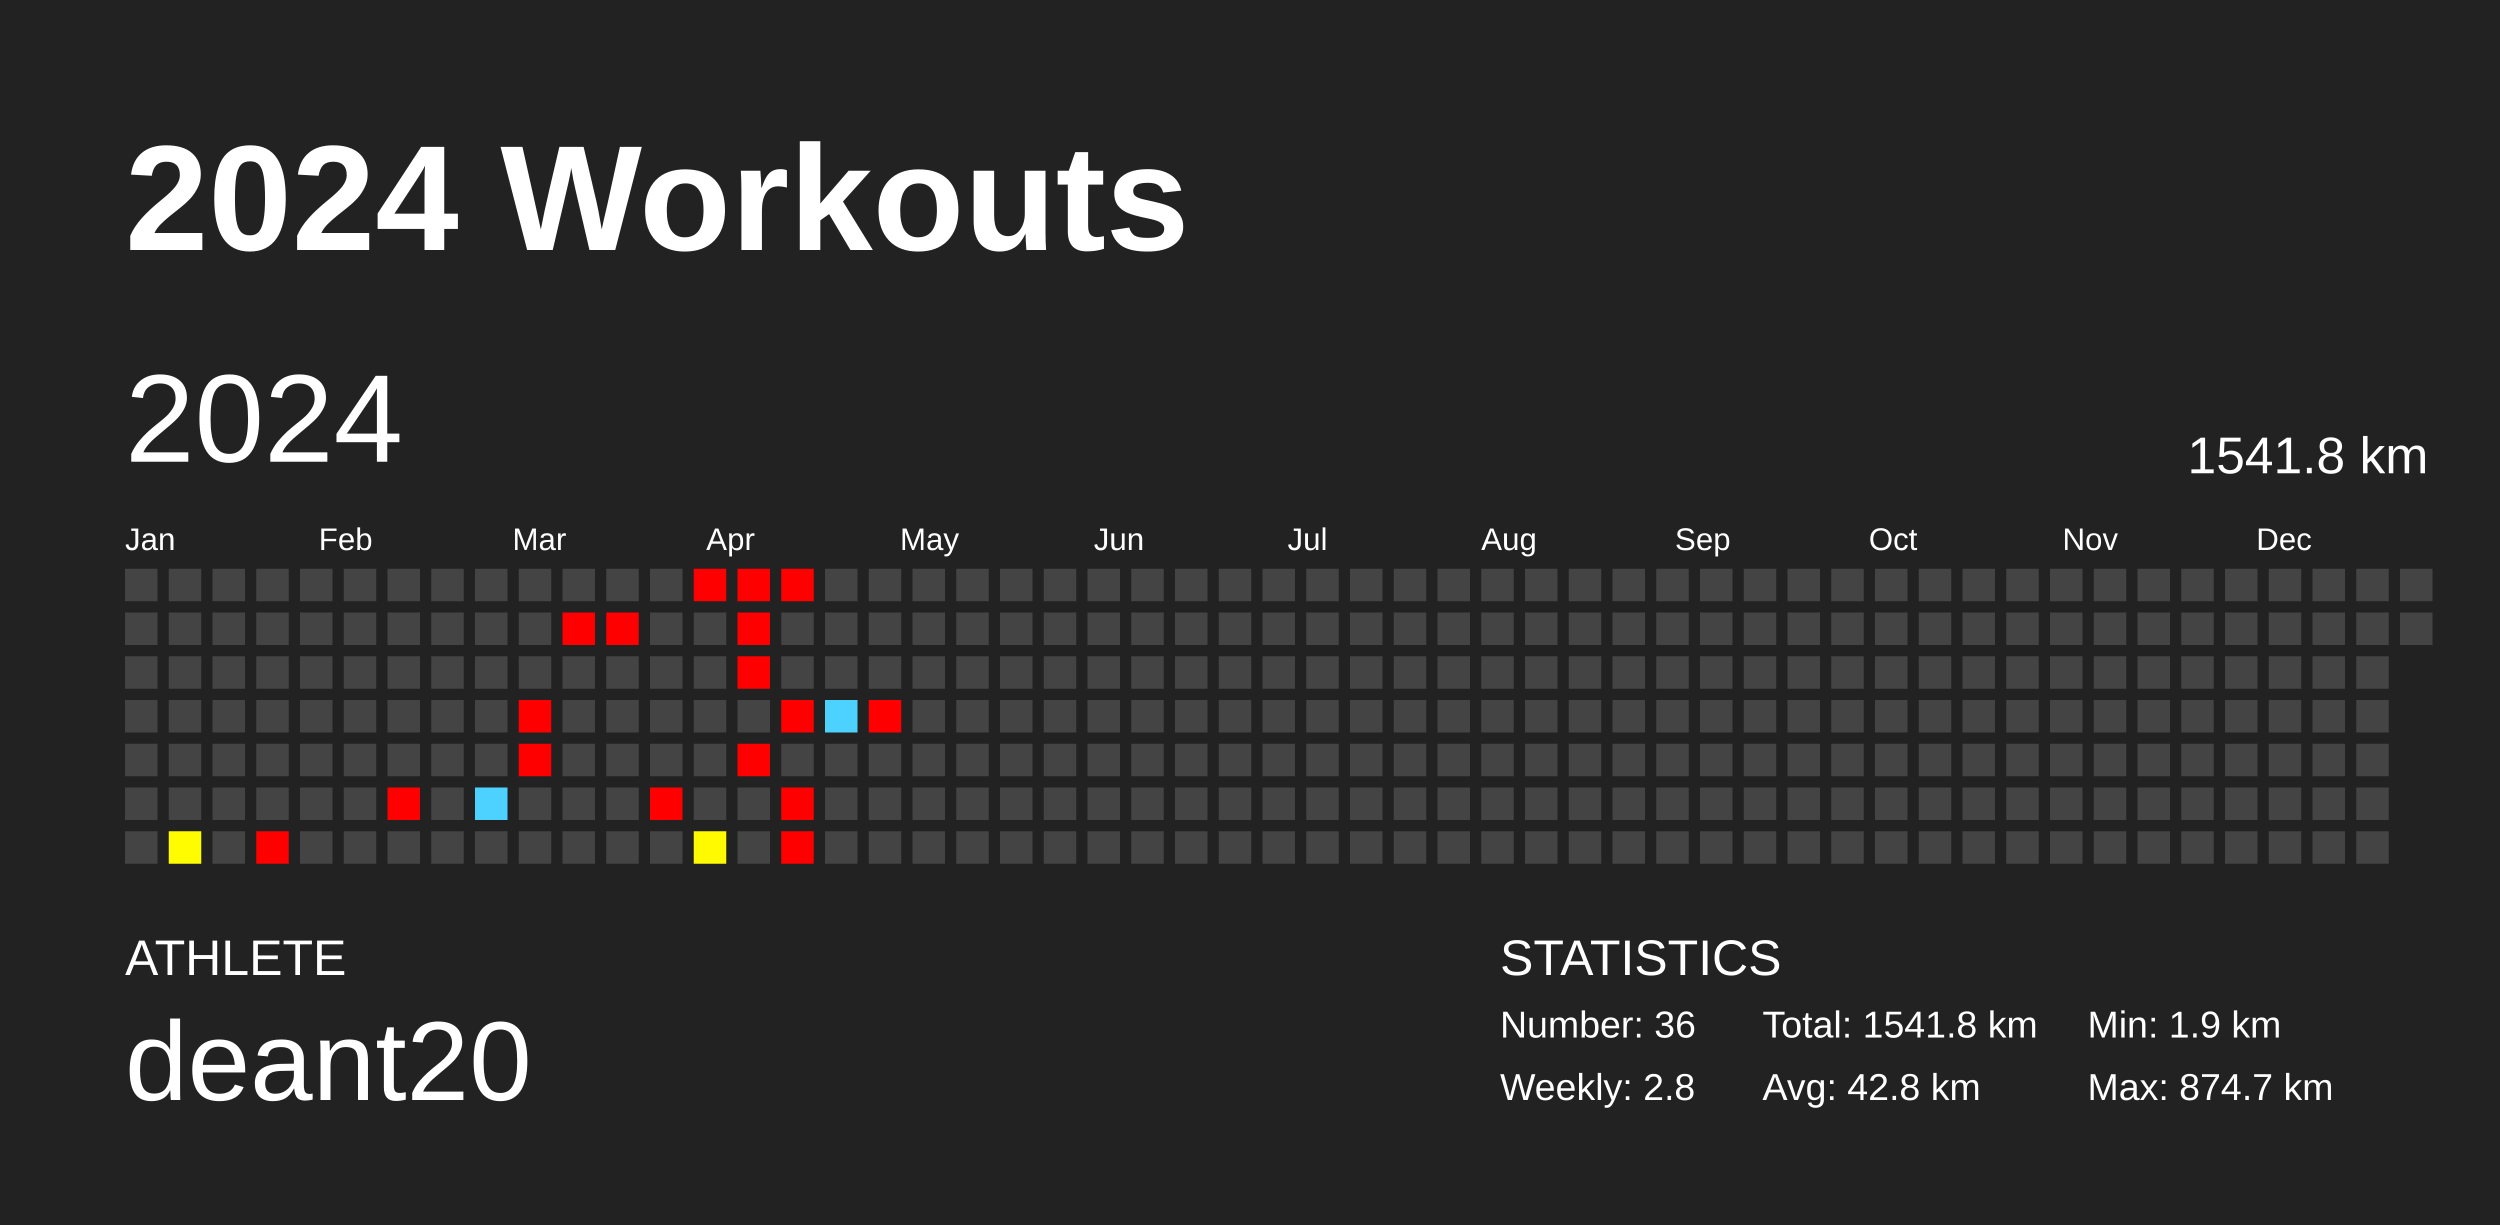
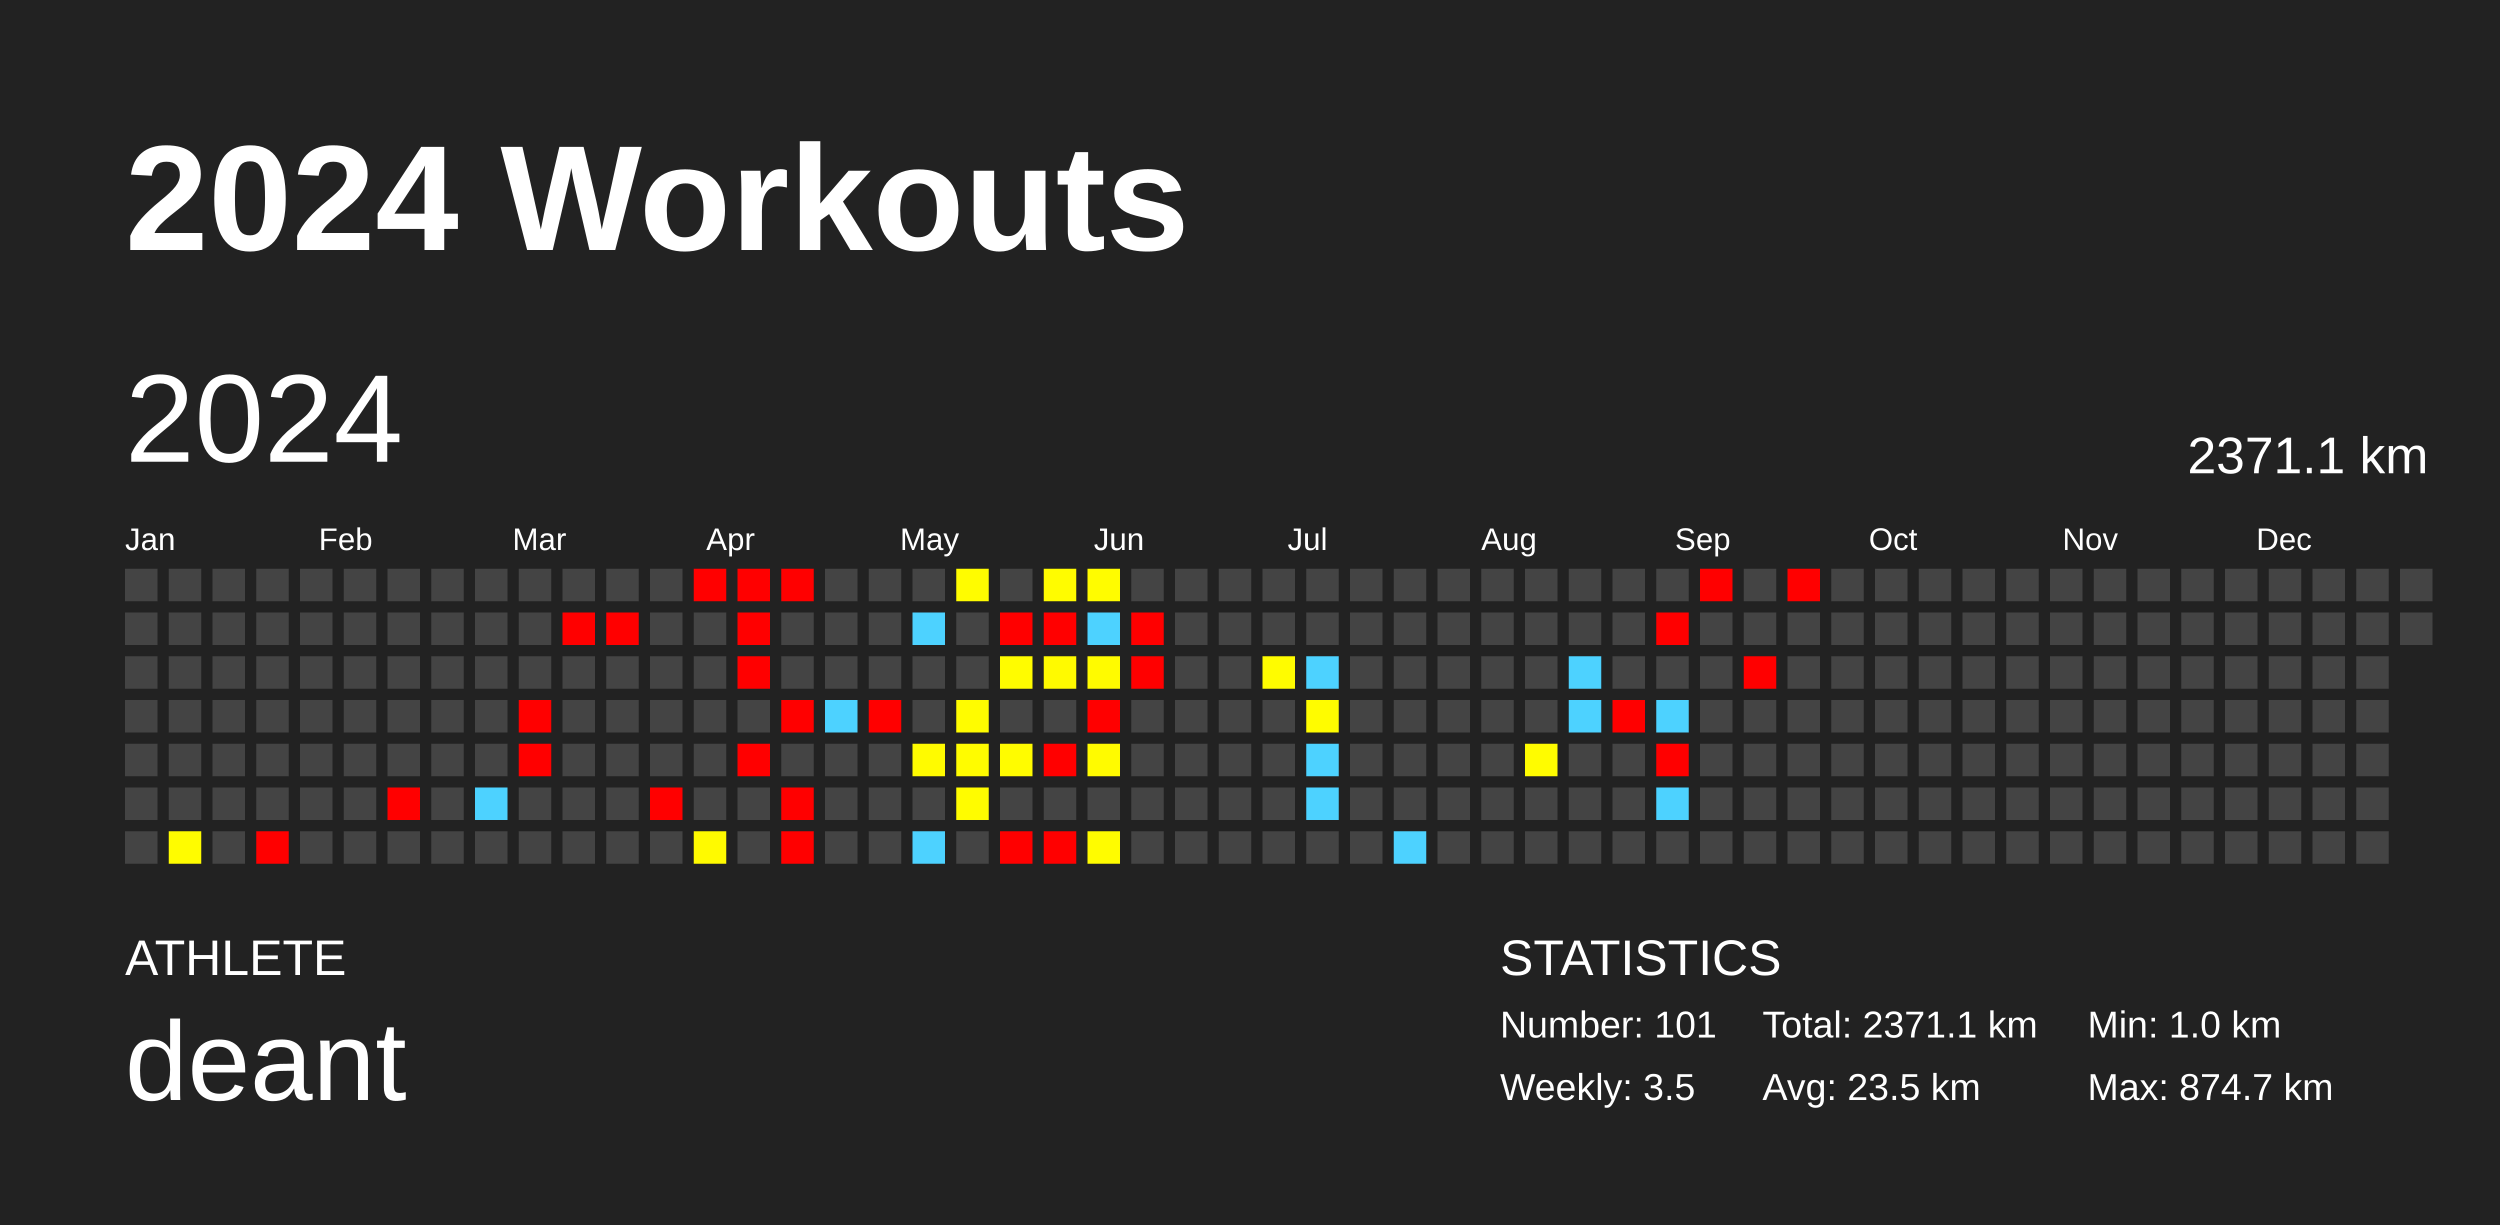
<svg xmlns="http://www.w3.org/2000/svg" baseProfile="full" height="98mm" version="1.1" viewBox="0,0,200,98" width="200mm">
  <defs />
  <rect fill="#222222" height="98" width="200" x="0" y="0" />
  <text fill="#FFFFFF" style="font-size:12px; font-family:Arial; font-weight:bold;" x="10" y="20">2024 Workouts</text>
  <text fill="#FFFFFF" style="font-size:4px; font-family:Arial" x="10" y="78">ATHLETE</text>
-   <text fill="#FFFFFF" style="font-size:9px; font-family:Arial" x="10" y="88">deant20</text>
+   <text fill="#FFFFFF" style="font-size:9px; font-family:Arial" x="10" y="88">deant</text>
  <text fill="#FFFFFF" style="font-size:4px; font-family:Arial" x="120" y="78">STATISTICS</text>
-   <text fill="#FFFFFF" style="font-size:3px; font-family:Arial" x="120" y="83">Number: 36</text>
-   <text fill="#FFFFFF" style="font-size:3px; font-family:Arial" x="120" y="88">Weekly: 2.8</text>
-   <text fill="#FFFFFF" style="font-size:3px; font-family:Arial" x="141" y="83">Total: 1541.8 km</text>
-   <text fill="#FFFFFF" style="font-size:3px; font-family:Arial" x="141" y="88">Avg: 42.8 km</text>
-   <text fill="#FFFFFF" style="font-size:3px; font-family:Arial" x="167" y="83">Min: 1.9 km</text>
+   <text fill="#FFFFFF" style="font-size:3px; font-family:Arial" x="120" y="83">Number: 101</text>
+   <text fill="#FFFFFF" style="font-size:3px; font-family:Arial" x="120" y="88">Weekly: 3.5</text>
+   <text fill="#FFFFFF" style="font-size:3px; font-family:Arial" x="141" y="83">Total: 2371.1 km</text>
+   <text fill="#FFFFFF" style="font-size:3px; font-family:Arial" x="141" y="88">Avg: 23.5 km</text>
+   <text fill="#FFFFFF" style="font-size:3px; font-family:Arial" x="167" y="83">Min: 1.0 km</text>
  <text fill="#FFFFFF" style="font-size:3px; font-family:Arial" x="167" y="88">Max: 874.7 km</text>
  <text dominant-baseline="hanging" fill="#FFFFFF" style="font-size:10.0px; font-family:Arial;" x="10" y="30">2024</text>
-   <text dominant-baseline="hanging" fill="#FFFFFF" style="font-size:4.125px; font-family:Arial;" x="175" y="35">1541.8 km</text>
+   <text dominant-baseline="hanging" fill="#FFFFFF" style="font-size:4.125px; font-family:Arial;" x="175" y="35">2371.1 km</text>
  <text fill="#FFFFFF" style="font-size:2.5px; font-family:Arial" x="10.0" y="44">Jan</text>
  <text fill="#FFFFFF" style="font-size:2.5px; font-family:Arial" x="25.5" y="44">Feb</text>
  <text fill="#FFFFFF" style="font-size:2.5px; font-family:Arial" x="41.0" y="44">Mar</text>
  <text fill="#FFFFFF" style="font-size:2.5px; font-family:Arial" x="56.5" y="44">Apr</text>
  <text fill="#FFFFFF" style="font-size:2.5px; font-family:Arial" x="72.0" y="44">May</text>
  <text fill="#FFFFFF" style="font-size:2.5px; font-family:Arial" x="87.5" y="44">Jun</text>
  <text fill="#FFFFFF" style="font-size:2.5px; font-family:Arial" x="103.0" y="44">Jul</text>
  <text fill="#FFFFFF" style="font-size:2.5px; font-family:Arial" x="118.5" y="44">Aug</text>
  <text fill="#FFFFFF" style="font-size:2.5px; font-family:Arial" x="134.0" y="44">Sep</text>
  <text fill="#FFFFFF" style="font-size:2.5px; font-family:Arial" x="149.5" y="44">Oct</text>
  <text fill="#FFFFFF" style="font-size:2.5px; font-family:Arial" x="165.0" y="44">Nov</text>
  <text fill="#FFFFFF" style="font-size:2.5px; font-family:Arial" x="180.5" y="44">Dec</text>
  <rect fill="#444444" height="2.6" width="2.6" x="10.0" y="45.5" />
  <rect fill="#444444" height="2.6" width="2.6" x="10.0" y="49.0" />
  <rect fill="#444444" height="2.6" width="2.6" x="10.0" y="52.5" />
  <rect fill="#444444" height="2.6" width="2.6" x="10.0" y="56.0" />
  <rect fill="#444444" height="2.6" width="2.6" x="10.0" y="59.5" />
  <rect fill="#444444" height="2.6" width="2.6" x="10.0" y="63.0" />
  <rect fill="#444444" height="2.6" width="2.6" x="10.0" y="66.5" />
  <rect fill="#444444" height="2.6" width="2.6" x="13.5" y="45.5" />
  <rect fill="#444444" height="2.6" width="2.6" x="13.5" y="49.0" />
  <rect fill="#444444" height="2.6" width="2.6" x="13.5" y="52.5" />
  <rect fill="#444444" height="2.6" width="2.6" x="13.5" y="56.0" />
  <rect fill="#444444" height="2.6" width="2.6" x="13.5" y="59.5" />
  <rect fill="#444444" height="2.6" width="2.6" x="13.5" y="63.0" />
  <rect fill="#fffc00" height="2.6" width="2.6" x="13.5" y="66.5" />
  <rect fill="#444444" height="2.6" width="2.6" x="17.0" y="45.5" />
  <rect fill="#444444" height="2.6" width="2.6" x="17.0" y="49.0" />
  <rect fill="#444444" height="2.6" width="2.6" x="17.0" y="52.5" />
  <rect fill="#444444" height="2.6" width="2.6" x="17.0" y="56.0" />
  <rect fill="#444444" height="2.6" width="2.6" x="17.0" y="59.5" />
  <rect fill="#444444" height="2.6" width="2.6" x="17.0" y="63.0" />
  <rect fill="#444444" height="2.6" width="2.6" x="17.0" y="66.5" />
  <rect fill="#444444" height="2.6" width="2.6" x="20.5" y="45.5" />
  <rect fill="#444444" height="2.6" width="2.6" x="20.5" y="49.0" />
  <rect fill="#444444" height="2.6" width="2.6" x="20.5" y="52.5" />
  <rect fill="#444444" height="2.6" width="2.6" x="20.5" y="56.0" />
  <rect fill="#444444" height="2.6" width="2.6" x="20.5" y="59.5" />
  <rect fill="#444444" height="2.6" width="2.6" x="20.5" y="63.0" />
  <rect fill="red" height="2.6" width="2.6" x="20.5" y="66.5" />
  <rect fill="#444444" height="2.6" width="2.6" x="24.0" y="45.5" />
  <rect fill="#444444" height="2.6" width="2.6" x="24.0" y="49.0" />
  <rect fill="#444444" height="2.6" width="2.6" x="24.0" y="52.5" />
  <rect fill="#444444" height="2.6" width="2.6" x="24.0" y="56.0" />
  <rect fill="#444444" height="2.6" width="2.6" x="24.0" y="59.5" />
  <rect fill="#444444" height="2.6" width="2.6" x="24.0" y="63.0" />
  <rect fill="#444444" height="2.6" width="2.6" x="24.0" y="66.5" />
  <rect fill="#444444" height="2.6" width="2.6" x="27.5" y="45.5" />
  <rect fill="#444444" height="2.6" width="2.6" x="27.5" y="49.0" />
  <rect fill="#444444" height="2.6" width="2.6" x="27.5" y="52.5" />
  <rect fill="#444444" height="2.6" width="2.6" x="27.5" y="56.0" />
  <rect fill="#444444" height="2.6" width="2.6" x="27.5" y="59.5" />
  <rect fill="#444444" height="2.6" width="2.6" x="27.5" y="63.0" />
  <rect fill="#444444" height="2.6" width="2.6" x="27.5" y="66.5" />
  <rect fill="#444444" height="2.6" width="2.6" x="31.0" y="45.5" />
  <rect fill="#444444" height="2.6" width="2.6" x="31.0" y="49.0" />
  <rect fill="#444444" height="2.6" width="2.6" x="31.0" y="52.5" />
  <rect fill="#444444" height="2.6" width="2.6" x="31.0" y="56.0" />
  <rect fill="#444444" height="2.6" width="2.6" x="31.0" y="59.5" />
  <rect fill="red" height="2.6" width="2.6" x="31.0" y="63.0" />
  <rect fill="#444444" height="2.6" width="2.6" x="31.0" y="66.5" />
  <rect fill="#444444" height="2.6" width="2.6" x="34.5" y="45.5" />
  <rect fill="#444444" height="2.6" width="2.6" x="34.5" y="49.0" />
  <rect fill="#444444" height="2.6" width="2.6" x="34.5" y="52.5" />
  <rect fill="#444444" height="2.6" width="2.6" x="34.5" y="56.0" />
  <rect fill="#444444" height="2.6" width="2.6" x="34.5" y="59.5" />
  <rect fill="#444444" height="2.6" width="2.6" x="34.5" y="63.0" />
  <rect fill="#444444" height="2.6" width="2.6" x="34.5" y="66.5" />
  <rect fill="#444444" height="2.6" width="2.6" x="38.0" y="45.5" />
  <rect fill="#444444" height="2.6" width="2.6" x="38.0" y="49.0" />
  <rect fill="#444444" height="2.6" width="2.6" x="38.0" y="52.5" />
  <rect fill="#444444" height="2.6" width="2.6" x="38.0" y="56.0" />
  <rect fill="#444444" height="2.6" width="2.6" x="38.0" y="59.5" />
  <rect fill="#4dd2ff" height="2.6" width="2.6" x="38.0" y="63.0" />
  <rect fill="#444444" height="2.6" width="2.6" x="38.0" y="66.5" />
  <rect fill="#444444" height="2.6" width="2.6" x="41.5" y="45.5" />
  <rect fill="#444444" height="2.6" width="2.6" x="41.5" y="49.0" />
  <rect fill="#444444" height="2.6" width="2.6" x="41.5" y="52.5" />
  <rect fill="red" height="2.6" width="2.6" x="41.5" y="56.0" />
  <rect fill="red" height="2.6" width="2.6" x="41.5" y="59.5" />
  <rect fill="#444444" height="2.6" width="2.6" x="41.5" y="63.0" />
  <rect fill="#444444" height="2.6" width="2.6" x="41.5" y="66.5" />
  <rect fill="#444444" height="2.6" width="2.6" x="45.0" y="45.5" />
  <rect fill="red" height="2.6" width="2.6" x="45.0" y="49.0" />
  <rect fill="#444444" height="2.6" width="2.6" x="45.0" y="52.5" />
  <rect fill="#444444" height="2.6" width="2.6" x="45.0" y="56.0" />
  <rect fill="#444444" height="2.6" width="2.6" x="45.0" y="59.5" />
  <rect fill="#444444" height="2.6" width="2.6" x="45.0" y="63.0" />
  <rect fill="#444444" height="2.6" width="2.6" x="45.0" y="66.5" />
  <rect fill="#444444" height="2.6" width="2.6" x="48.5" y="45.5" />
  <rect fill="red" height="2.6" width="2.6" x="48.5" y="49.0" />
  <rect fill="#444444" height="2.6" width="2.6" x="48.5" y="52.5" />
  <rect fill="#444444" height="2.6" width="2.6" x="48.5" y="56.0" />
  <rect fill="#444444" height="2.6" width="2.6" x="48.5" y="59.5" />
  <rect fill="#444444" height="2.6" width="2.6" x="48.5" y="63.0" />
  <rect fill="#444444" height="2.6" width="2.6" x="48.5" y="66.5" />
  <rect fill="#444444" height="2.6" width="2.6" x="52.0" y="45.5" />
  <rect fill="#444444" height="2.6" width="2.6" x="52.0" y="49.0" />
  <rect fill="#444444" height="2.6" width="2.6" x="52.0" y="52.5" />
  <rect fill="#444444" height="2.6" width="2.6" x="52.0" y="56.0" />
  <rect fill="#444444" height="2.6" width="2.6" x="52.0" y="59.5" />
  <rect fill="red" height="2.6" width="2.6" x="52.0" y="63.0" />
  <rect fill="#444444" height="2.6" width="2.6" x="52.0" y="66.5" />
  <rect fill="red" height="2.6" width="2.6" x="55.5" y="45.5" />
  <rect fill="#444444" height="2.6" width="2.6" x="55.5" y="49.0" />
  <rect fill="#444444" height="2.6" width="2.6" x="55.5" y="52.5" />
  <rect fill="#444444" height="2.6" width="2.6" x="55.5" y="56.0" />
  <rect fill="#444444" height="2.6" width="2.6" x="55.5" y="59.5" />
  <rect fill="#444444" height="2.6" width="2.6" x="55.5" y="63.0" />
  <rect fill="#fffa00" height="2.6" width="2.6" x="55.5" y="66.5" />
  <rect fill="red" height="2.6" width="2.6" x="59.0" y="45.5" />
  <rect fill="red" height="2.6" width="2.6" x="59.0" y="49.0" />
  <rect fill="red" height="2.6" width="2.6" x="59.0" y="52.5" />
  <rect fill="#444444" height="2.6" width="2.6" x="59.0" y="56.0" />
  <rect fill="red" height="2.6" width="2.6" x="59.0" y="59.5" />
  <rect fill="#444444" height="2.6" width="2.6" x="59.0" y="63.0" />
  <rect fill="#444444" height="2.6" width="2.6" x="59.0" y="66.5" />
  <rect fill="red" height="2.6" width="2.6" x="62.5" y="45.5" />
  <rect fill="#444444" height="2.6" width="2.6" x="62.5" y="49.0" />
  <rect fill="#444444" height="2.6" width="2.6" x="62.5" y="52.5" />
  <rect fill="red" height="2.6" width="2.6" x="62.5" y="56.0" />
  <rect fill="#444444" height="2.6" width="2.6" x="62.5" y="59.5" />
  <rect fill="red" height="2.6" width="2.6" x="62.5" y="63.0" />
  <rect fill="red" height="2.6" width="2.6" x="62.5" y="66.5" />
  <rect fill="#444444" height="2.6" width="2.6" x="66.0" y="45.5" />
  <rect fill="#444444" height="2.6" width="2.6" x="66.0" y="49.0" />
  <rect fill="#444444" height="2.6" width="2.6" x="66.0" y="52.5" />
  <rect fill="#4dd2ff" height="2.6" width="2.6" x="66.0" y="56.0" />
  <rect fill="#444444" height="2.6" width="2.6" x="66.0" y="59.5" />
  <rect fill="#444444" height="2.6" width="2.6" x="66.0" y="63.0" />
  <rect fill="#444444" height="2.6" width="2.6" x="66.0" y="66.5" />
  <rect fill="#444444" height="2.6" width="2.6" x="69.5" y="45.5" />
  <rect fill="#444444" height="2.6" width="2.6" x="69.5" y="49.0" />
  <rect fill="#444444" height="2.6" width="2.6" x="69.5" y="52.5" />
  <rect fill="red" height="2.6" width="2.6" x="69.5" y="56.0" />
  <rect fill="#444444" height="2.6" width="2.6" x="69.5" y="59.5" />
  <rect fill="#444444" height="2.6" width="2.6" x="69.5" y="63.0" />
  <rect fill="#444444" height="2.6" width="2.6" x="69.5" y="66.5" />
  <rect fill="#444444" height="2.6" width="2.6" x="73.0" y="45.5" />
-   <rect fill="#444444" height="2.6" width="2.6" x="73.0" y="49.0" />
+   <rect fill="#4dd2ff" height="2.6" width="2.6" x="73.0" y="49.0" />
  <rect fill="#444444" height="2.6" width="2.6" x="73.0" y="52.5" />
  <rect fill="#444444" height="2.6" width="2.6" x="73.0" y="56.0" />
-   <rect fill="#444444" height="2.6" width="2.6" x="73.0" y="59.5" />
+   <rect fill="#fffb00" height="2.6" width="2.6" x="73.0" y="59.5" />
  <rect fill="#444444" height="2.6" width="2.6" x="73.0" y="63.0" />
-   <rect fill="#444444" height="2.6" width="2.6" x="73.0" y="66.5" />
-   <rect fill="#444444" height="2.6" width="2.6" x="76.5" y="45.5" />
+   <rect fill="#4dd2ff" height="2.6" width="2.6" x="73.0" y="66.5" />
+   <rect fill="#fffc00" height="2.6" width="2.6" x="76.5" y="45.5" />
  <rect fill="#444444" height="2.6" width="2.6" x="76.5" y="49.0" />
  <rect fill="#444444" height="2.6" width="2.6" x="76.5" y="52.5" />
-   <rect fill="#444444" height="2.6" width="2.6" x="76.5" y="56.0" />
-   <rect fill="#444444" height="2.6" width="2.6" x="76.5" y="59.5" />
-   <rect fill="#444444" height="2.6" width="2.6" x="76.5" y="63.0" />
+   <rect fill="#fffc00" height="2.6" width="2.6" x="76.5" y="56.0" />
+   <rect fill="#fffc00" height="2.6" width="2.6" x="76.5" y="59.5" />
+   <rect fill="#fffc00" height="2.6" width="2.6" x="76.5" y="63.0" />
  <rect fill="#444444" height="2.6" width="2.6" x="76.5" y="66.5" />
  <rect fill="#444444" height="2.6" width="2.6" x="80.0" y="45.5" />
-   <rect fill="#444444" height="2.6" width="2.6" x="80.0" y="49.0" />
-   <rect fill="#444444" height="2.6" width="2.6" x="80.0" y="52.5" />
+   <rect fill="red" height="2.6" width="2.6" x="80.0" y="49.0" />
+   <rect fill="#fffc00" height="2.6" width="2.6" x="80.0" y="52.5" />
  <rect fill="#444444" height="2.6" width="2.6" x="80.0" y="56.0" />
-   <rect fill="#444444" height="2.6" width="2.6" x="80.0" y="59.5" />
+   <rect fill="#fffc00" height="2.6" width="2.6" x="80.0" y="59.5" />
  <rect fill="#444444" height="2.6" width="2.6" x="80.0" y="63.0" />
-   <rect fill="#444444" height="2.6" width="2.6" x="80.0" y="66.5" />
-   <rect fill="#444444" height="2.6" width="2.6" x="83.5" y="45.5" />
-   <rect fill="#444444" height="2.6" width="2.6" x="83.5" y="49.0" />
-   <rect fill="#444444" height="2.6" width="2.6" x="83.5" y="52.5" />
+   <rect fill="red" height="2.6" width="2.6" x="80.0" y="66.5" />
+   <rect fill="#fffc00" height="2.6" width="2.6" x="83.5" y="45.5" />
+   <rect fill="red" height="2.6" width="2.6" x="83.5" y="49.0" />
+   <rect fill="#fffa00" height="2.6" width="2.6" x="83.5" y="52.5" />
  <rect fill="#444444" height="2.6" width="2.6" x="83.5" y="56.0" />
-   <rect fill="#444444" height="2.6" width="2.6" x="83.5" y="59.5" />
+   <rect fill="red" height="2.6" width="2.6" x="83.5" y="59.5" />
  <rect fill="#444444" height="2.6" width="2.6" x="83.5" y="63.0" />
-   <rect fill="#444444" height="2.6" width="2.6" x="83.5" y="66.5" />
-   <rect fill="#444444" height="2.6" width="2.6" x="87.0" y="45.5" />
-   <rect fill="#444444" height="2.6" width="2.6" x="87.0" y="49.0" />
-   <rect fill="#444444" height="2.6" width="2.6" x="87.0" y="52.5" />
-   <rect fill="#444444" height="2.6" width="2.6" x="87.0" y="56.0" />
-   <rect fill="#444444" height="2.6" width="2.6" x="87.0" y="59.5" />
+   <rect fill="red" height="2.6" width="2.6" x="83.5" y="66.5" />
+   <rect fill="#fffc00" height="2.6" width="2.6" x="87.0" y="45.5" />
+   <rect fill="#4dd2ff" height="2.6" width="2.6" x="87.0" y="49.0" />
+   <rect fill="#fffb00" height="2.6" width="2.6" x="87.0" y="52.5" />
+   <rect fill="red" height="2.6" width="2.6" x="87.0" y="56.0" />
+   <rect fill="#fffb00" height="2.6" width="2.6" x="87.0" y="59.5" />
  <rect fill="#444444" height="2.6" width="2.6" x="87.0" y="63.0" />
-   <rect fill="#444444" height="2.6" width="2.6" x="87.0" y="66.5" />
+   <rect fill="#fffc00" height="2.6" width="2.6" x="87.0" y="66.5" />
  <rect fill="#444444" height="2.6" width="2.6" x="90.5" y="45.5" />
-   <rect fill="#444444" height="2.6" width="2.6" x="90.5" y="49.0" />
-   <rect fill="#444444" height="2.6" width="2.6" x="90.5" y="52.5" />
+   <rect fill="red" height="2.6" width="2.6" x="90.5" y="49.0" />
+   <rect fill="red" height="2.6" width="2.6" x="90.5" y="52.5" />
  <rect fill="#444444" height="2.6" width="2.6" x="90.5" y="56.0" />
  <rect fill="#444444" height="2.6" width="2.6" x="90.5" y="59.5" />
  <rect fill="#444444" height="2.6" width="2.6" x="90.5" y="63.0" />
  <rect fill="#444444" height="2.6" width="2.6" x="90.5" y="66.5" />
  <rect fill="#444444" height="2.6" width="2.6" x="94.0" y="45.5" />
  <rect fill="#444444" height="2.6" width="2.6" x="94.0" y="49.0" />
  <rect fill="#444444" height="2.6" width="2.6" x="94.0" y="52.5" />
  <rect fill="#444444" height="2.6" width="2.6" x="94.0" y="56.0" />
  <rect fill="#444444" height="2.6" width="2.6" x="94.0" y="59.5" />
  <rect fill="#444444" height="2.6" width="2.6" x="94.0" y="63.0" />
  <rect fill="#444444" height="2.6" width="2.6" x="94.0" y="66.5" />
  <rect fill="#444444" height="2.6" width="2.6" x="97.5" y="45.5" />
  <rect fill="#444444" height="2.6" width="2.6" x="97.5" y="49.0" />
  <rect fill="#444444" height="2.6" width="2.6" x="97.5" y="52.5" />
  <rect fill="#444444" height="2.6" width="2.6" x="97.5" y="56.0" />
  <rect fill="#444444" height="2.6" width="2.6" x="97.5" y="59.5" />
  <rect fill="#444444" height="2.6" width="2.6" x="97.5" y="63.0" />
  <rect fill="#444444" height="2.6" width="2.6" x="97.5" y="66.5" />
  <rect fill="#444444" height="2.6" width="2.6" x="101.0" y="45.5" />
  <rect fill="#444444" height="2.6" width="2.6" x="101.0" y="49.0" />
-   <rect fill="#444444" height="2.6" width="2.6" x="101.0" y="52.5" />
+   <rect fill="#fffc00" height="2.6" width="2.6" x="101.0" y="52.5" />
  <rect fill="#444444" height="2.6" width="2.6" x="101.0" y="56.0" />
  <rect fill="#444444" height="2.6" width="2.6" x="101.0" y="59.5" />
  <rect fill="#444444" height="2.6" width="2.6" x="101.0" y="63.0" />
  <rect fill="#444444" height="2.6" width="2.6" x="101.0" y="66.5" />
  <rect fill="#444444" height="2.6" width="2.6" x="104.5" y="45.5" />
  <rect fill="#444444" height="2.6" width="2.6" x="104.5" y="49.0" />
-   <rect fill="#444444" height="2.6" width="2.6" x="104.5" y="52.5" />
-   <rect fill="#444444" height="2.6" width="2.6" x="104.5" y="56.0" />
-   <rect fill="#444444" height="2.6" width="2.6" x="104.5" y="59.5" />
-   <rect fill="#444444" height="2.6" width="2.6" x="104.5" y="63.0" />
+   <rect fill="#4dd2ff" height="2.6" width="2.6" x="104.5" y="52.5" />
+   <rect fill="#fffc00" height="2.6" width="2.6" x="104.5" y="56.0" />
+   <rect fill="#4dd2ff" height="2.6" width="2.6" x="104.5" y="59.5" />
+   <rect fill="#4dd2ff" height="2.6" width="2.6" x="104.5" y="63.0" />
  <rect fill="#444444" height="2.6" width="2.6" x="104.5" y="66.5" />
  <rect fill="#444444" height="2.6" width="2.6" x="108.0" y="45.5" />
  <rect fill="#444444" height="2.6" width="2.6" x="108.0" y="49.0" />
  <rect fill="#444444" height="2.6" width="2.6" x="108.0" y="52.5" />
  <rect fill="#444444" height="2.6" width="2.6" x="108.0" y="56.0" />
  <rect fill="#444444" height="2.6" width="2.6" x="108.0" y="59.5" />
  <rect fill="#444444" height="2.6" width="2.6" x="108.0" y="63.0" />
  <rect fill="#444444" height="2.6" width="2.6" x="108.0" y="66.5" />
  <rect fill="#444444" height="2.6" width="2.6" x="111.5" y="45.5" />
  <rect fill="#444444" height="2.6" width="2.6" x="111.5" y="49.0" />
  <rect fill="#444444" height="2.6" width="2.6" x="111.5" y="52.5" />
  <rect fill="#444444" height="2.6" width="2.6" x="111.5" y="56.0" />
  <rect fill="#444444" height="2.6" width="2.6" x="111.5" y="59.5" />
  <rect fill="#444444" height="2.6" width="2.6" x="111.5" y="63.0" />
-   <rect fill="#444444" height="2.6" width="2.6" x="111.5" y="66.5" />
+   <rect fill="#4dd2ff" height="2.6" width="2.6" x="111.5" y="66.5" />
  <rect fill="#444444" height="2.6" width="2.6" x="115.0" y="45.5" />
  <rect fill="#444444" height="2.6" width="2.6" x="115.0" y="49.0" />
  <rect fill="#444444" height="2.6" width="2.6" x="115.0" y="52.5" />
  <rect fill="#444444" height="2.6" width="2.6" x="115.0" y="56.0" />
  <rect fill="#444444" height="2.6" width="2.6" x="115.0" y="59.5" />
  <rect fill="#444444" height="2.6" width="2.6" x="115.0" y="63.0" />
  <rect fill="#444444" height="2.6" width="2.6" x="115.0" y="66.5" />
  <rect fill="#444444" height="2.6" width="2.6" x="118.5" y="45.5" />
  <rect fill="#444444" height="2.6" width="2.6" x="118.5" y="49.0" />
  <rect fill="#444444" height="2.6" width="2.6" x="118.5" y="52.5" />
  <rect fill="#444444" height="2.6" width="2.6" x="118.5" y="56.0" />
  <rect fill="#444444" height="2.6" width="2.6" x="118.5" y="59.5" />
  <rect fill="#444444" height="2.6" width="2.6" x="118.5" y="63.0" />
  <rect fill="#444444" height="2.6" width="2.6" x="118.5" y="66.5" />
  <rect fill="#444444" height="2.6" width="2.6" x="122.0" y="45.5" />
  <rect fill="#444444" height="2.6" width="2.6" x="122.0" y="49.0" />
  <rect fill="#444444" height="2.6" width="2.6" x="122.0" y="52.5" />
  <rect fill="#444444" height="2.6" width="2.6" x="122.0" y="56.0" />
-   <rect fill="#444444" height="2.6" width="2.6" x="122.0" y="59.5" />
+   <rect fill="#fffc00" height="2.6" width="2.6" x="122.0" y="59.5" />
  <rect fill="#444444" height="2.6" width="2.6" x="122.0" y="63.0" />
  <rect fill="#444444" height="2.6" width="2.6" x="122.0" y="66.5" />
  <rect fill="#444444" height="2.6" width="2.6" x="125.5" y="45.5" />
  <rect fill="#444444" height="2.6" width="2.6" x="125.5" y="49.0" />
-   <rect fill="#444444" height="2.6" width="2.6" x="125.5" y="52.5" />
-   <rect fill="#444444" height="2.6" width="2.6" x="125.5" y="56.0" />
+   <rect fill="#4dd2ff" height="2.6" width="2.6" x="125.5" y="52.5" />
+   <rect fill="#4dd2ff" height="2.6" width="2.6" x="125.5" y="56.0" />
  <rect fill="#444444" height="2.6" width="2.6" x="125.5" y="59.5" />
  <rect fill="#444444" height="2.6" width="2.6" x="125.5" y="63.0" />
  <rect fill="#444444" height="2.6" width="2.6" x="125.5" y="66.5" />
  <rect fill="#444444" height="2.6" width="2.6" x="129.0" y="45.5" />
  <rect fill="#444444" height="2.6" width="2.6" x="129.0" y="49.0" />
  <rect fill="#444444" height="2.6" width="2.6" x="129.0" y="52.5" />
-   <rect fill="#444444" height="2.6" width="2.6" x="129.0" y="56.0" />
+   <rect fill="red" height="2.6" width="2.6" x="129.0" y="56.0" />
  <rect fill="#444444" height="2.6" width="2.6" x="129.0" y="59.5" />
  <rect fill="#444444" height="2.6" width="2.6" x="129.0" y="63.0" />
  <rect fill="#444444" height="2.6" width="2.6" x="129.0" y="66.5" />
  <rect fill="#444444" height="2.6" width="2.6" x="132.5" y="45.5" />
-   <rect fill="#444444" height="2.6" width="2.6" x="132.5" y="49.0" />
+   <rect fill="red" height="2.6" width="2.6" x="132.5" y="49.0" />
  <rect fill="#444444" height="2.6" width="2.6" x="132.5" y="52.5" />
-   <rect fill="#444444" height="2.6" width="2.6" x="132.5" y="56.0" />
-   <rect fill="#444444" height="2.6" width="2.6" x="132.5" y="59.5" />
-   <rect fill="#444444" height="2.6" width="2.6" x="132.5" y="63.0" />
+   <rect fill="#4dd2ff" height="2.6" width="2.6" x="132.5" y="56.0" />
+   <rect fill="red" height="2.6" width="2.6" x="132.5" y="59.5" />
+   <rect fill="#4dd2ff" height="2.6" width="2.6" x="132.5" y="63.0" />
  <rect fill="#444444" height="2.6" width="2.6" x="132.5" y="66.5" />
-   <rect fill="#444444" height="2.6" width="2.6" x="136.0" y="45.5" />
+   <rect fill="red" height="2.6" width="2.6" x="136.0" y="45.5" />
  <rect fill="#444444" height="2.6" width="2.6" x="136.0" y="49.0" />
  <rect fill="#444444" height="2.6" width="2.6" x="136.0" y="52.5" />
  <rect fill="#444444" height="2.6" width="2.6" x="136.0" y="56.0" />
  <rect fill="#444444" height="2.6" width="2.6" x="136.0" y="59.5" />
  <rect fill="#444444" height="2.6" width="2.6" x="136.0" y="63.0" />
  <rect fill="#444444" height="2.6" width="2.6" x="136.0" y="66.5" />
  <rect fill="#444444" height="2.6" width="2.6" x="139.5" y="45.5" />
  <rect fill="#444444" height="2.6" width="2.6" x="139.5" y="49.0" />
-   <rect fill="#444444" height="2.6" width="2.6" x="139.5" y="52.5" />
+   <rect fill="red" height="2.6" width="2.6" x="139.5" y="52.5" />
  <rect fill="#444444" height="2.6" width="2.6" x="139.5" y="56.0" />
  <rect fill="#444444" height="2.6" width="2.6" x="139.5" y="59.5" />
  <rect fill="#444444" height="2.6" width="2.6" x="139.5" y="63.0" />
  <rect fill="#444444" height="2.6" width="2.6" x="139.5" y="66.5" />
-   <rect fill="#444444" height="2.6" width="2.6" x="143.0" y="45.5" />
+   <rect fill="red" height="2.6" width="2.6" x="143.0" y="45.5" />
  <rect fill="#444444" height="2.6" width="2.6" x="143.0" y="49.0" />
  <rect fill="#444444" height="2.6" width="2.6" x="143.0" y="52.5" />
  <rect fill="#444444" height="2.6" width="2.6" x="143.0" y="56.0" />
  <rect fill="#444444" height="2.6" width="2.6" x="143.0" y="59.5" />
  <rect fill="#444444" height="2.6" width="2.6" x="143.0" y="63.0" />
  <rect fill="#444444" height="2.6" width="2.6" x="143.0" y="66.5" />
  <rect fill="#444444" height="2.6" width="2.6" x="146.5" y="45.5" />
  <rect fill="#444444" height="2.6" width="2.6" x="146.5" y="49.0" />
  <rect fill="#444444" height="2.6" width="2.6" x="146.5" y="52.5" />
  <rect fill="#444444" height="2.6" width="2.6" x="146.5" y="56.0" />
  <rect fill="#444444" height="2.6" width="2.6" x="146.5" y="59.5" />
  <rect fill="#444444" height="2.6" width="2.6" x="146.5" y="63.0" />
  <rect fill="#444444" height="2.6" width="2.6" x="146.5" y="66.5" />
  <rect fill="#444444" height="2.6" width="2.6" x="150.0" y="45.5" />
  <rect fill="#444444" height="2.6" width="2.6" x="150.0" y="49.0" />
  <rect fill="#444444" height="2.6" width="2.6" x="150.0" y="52.5" />
  <rect fill="#444444" height="2.6" width="2.6" x="150.0" y="56.0" />
  <rect fill="#444444" height="2.6" width="2.6" x="150.0" y="59.5" />
  <rect fill="#444444" height="2.6" width="2.6" x="150.0" y="63.0" />
  <rect fill="#444444" height="2.6" width="2.6" x="150.0" y="66.5" />
  <rect fill="#444444" height="2.6" width="2.6" x="153.5" y="45.5" />
  <rect fill="#444444" height="2.6" width="2.6" x="153.5" y="49.0" />
  <rect fill="#444444" height="2.6" width="2.6" x="153.5" y="52.5" />
  <rect fill="#444444" height="2.6" width="2.6" x="153.5" y="56.0" />
  <rect fill="#444444" height="2.6" width="2.6" x="153.5" y="59.5" />
  <rect fill="#444444" height="2.6" width="2.6" x="153.5" y="63.0" />
  <rect fill="#444444" height="2.6" width="2.6" x="153.5" y="66.5" />
  <rect fill="#444444" height="2.6" width="2.6" x="157.0" y="45.5" />
  <rect fill="#444444" height="2.6" width="2.6" x="157.0" y="49.0" />
  <rect fill="#444444" height="2.6" width="2.6" x="157.0" y="52.5" />
  <rect fill="#444444" height="2.6" width="2.6" x="157.0" y="56.0" />
  <rect fill="#444444" height="2.6" width="2.6" x="157.0" y="59.5" />
  <rect fill="#444444" height="2.6" width="2.6" x="157.0" y="63.0" />
  <rect fill="#444444" height="2.6" width="2.6" x="157.0" y="66.5" />
  <rect fill="#444444" height="2.6" width="2.6" x="160.5" y="45.5" />
  <rect fill="#444444" height="2.6" width="2.6" x="160.5" y="49.0" />
  <rect fill="#444444" height="2.6" width="2.6" x="160.5" y="52.5" />
  <rect fill="#444444" height="2.6" width="2.6" x="160.5" y="56.0" />
  <rect fill="#444444" height="2.6" width="2.6" x="160.5" y="59.5" />
  <rect fill="#444444" height="2.6" width="2.6" x="160.5" y="63.0" />
  <rect fill="#444444" height="2.6" width="2.6" x="160.5" y="66.5" />
  <rect fill="#444444" height="2.6" width="2.6" x="164.0" y="45.5" />
  <rect fill="#444444" height="2.6" width="2.6" x="164.0" y="49.0" />
  <rect fill="#444444" height="2.6" width="2.6" x="164.0" y="52.5" />
  <rect fill="#444444" height="2.6" width="2.6" x="164.0" y="56.0" />
  <rect fill="#444444" height="2.6" width="2.6" x="164.0" y="59.5" />
  <rect fill="#444444" height="2.6" width="2.6" x="164.0" y="63.0" />
  <rect fill="#444444" height="2.6" width="2.6" x="164.0" y="66.5" />
  <rect fill="#444444" height="2.6" width="2.6" x="167.5" y="45.5" />
  <rect fill="#444444" height="2.6" width="2.6" x="167.5" y="49.0" />
  <rect fill="#444444" height="2.6" width="2.6" x="167.5" y="52.5" />
  <rect fill="#444444" height="2.6" width="2.6" x="167.5" y="56.0" />
  <rect fill="#444444" height="2.6" width="2.6" x="167.5" y="59.5" />
  <rect fill="#444444" height="2.6" width="2.6" x="167.5" y="63.0" />
  <rect fill="#444444" height="2.6" width="2.6" x="167.5" y="66.5" />
  <rect fill="#444444" height="2.6" width="2.6" x="171.0" y="45.5" />
  <rect fill="#444444" height="2.6" width="2.6" x="171.0" y="49.0" />
  <rect fill="#444444" height="2.6" width="2.6" x="171.0" y="52.5" />
  <rect fill="#444444" height="2.6" width="2.6" x="171.0" y="56.0" />
  <rect fill="#444444" height="2.6" width="2.6" x="171.0" y="59.5" />
  <rect fill="#444444" height="2.6" width="2.6" x="171.0" y="63.0" />
  <rect fill="#444444" height="2.6" width="2.6" x="171.0" y="66.5" />
  <rect fill="#444444" height="2.6" width="2.6" x="174.5" y="45.5" />
  <rect fill="#444444" height="2.6" width="2.6" x="174.5" y="49.0" />
  <rect fill="#444444" height="2.6" width="2.6" x="174.5" y="52.5" />
  <rect fill="#444444" height="2.6" width="2.6" x="174.5" y="56.0" />
  <rect fill="#444444" height="2.6" width="2.6" x="174.5" y="59.5" />
  <rect fill="#444444" height="2.6" width="2.6" x="174.5" y="63.0" />
  <rect fill="#444444" height="2.6" width="2.6" x="174.5" y="66.5" />
  <rect fill="#444444" height="2.6" width="2.6" x="178.0" y="45.5" />
  <rect fill="#444444" height="2.6" width="2.6" x="178.0" y="49.0" />
  <rect fill="#444444" height="2.6" width="2.6" x="178.0" y="52.5" />
  <rect fill="#444444" height="2.6" width="2.6" x="178.0" y="56.0" />
  <rect fill="#444444" height="2.6" width="2.6" x="178.0" y="59.5" />
  <rect fill="#444444" height="2.6" width="2.6" x="178.0" y="63.0" />
  <rect fill="#444444" height="2.6" width="2.6" x="178.0" y="66.5" />
  <rect fill="#444444" height="2.6" width="2.6" x="181.5" y="45.5" />
  <rect fill="#444444" height="2.6" width="2.6" x="181.5" y="49.0" />
  <rect fill="#444444" height="2.6" width="2.6" x="181.5" y="52.5" />
  <rect fill="#444444" height="2.6" width="2.6" x="181.5" y="56.0" />
  <rect fill="#444444" height="2.6" width="2.6" x="181.5" y="59.5" />
  <rect fill="#444444" height="2.6" width="2.6" x="181.5" y="63.0" />
  <rect fill="#444444" height="2.6" width="2.6" x="181.5" y="66.5" />
  <rect fill="#444444" height="2.6" width="2.6" x="185.0" y="45.5" />
  <rect fill="#444444" height="2.6" width="2.6" x="185.0" y="49.0" />
  <rect fill="#444444" height="2.6" width="2.6" x="185.0" y="52.5" />
  <rect fill="#444444" height="2.6" width="2.6" x="185.0" y="56.0" />
  <rect fill="#444444" height="2.6" width="2.6" x="185.0" y="59.5" />
  <rect fill="#444444" height="2.6" width="2.6" x="185.0" y="63.0" />
  <rect fill="#444444" height="2.6" width="2.6" x="185.0" y="66.5" />
  <rect fill="#444444" height="2.6" width="2.6" x="188.5" y="45.5" />
  <rect fill="#444444" height="2.6" width="2.6" x="188.5" y="49.0" />
  <rect fill="#444444" height="2.6" width="2.6" x="188.5" y="52.5" />
  <rect fill="#444444" height="2.6" width="2.6" x="188.5" y="56.0" />
  <rect fill="#444444" height="2.6" width="2.6" x="188.5" y="59.5" />
  <rect fill="#444444" height="2.6" width="2.6" x="188.5" y="63.0" />
  <rect fill="#444444" height="2.6" width="2.6" x="188.5" y="66.5" />
  <rect fill="#444444" height="2.6" width="2.6" x="192.0" y="45.5" />
  <rect fill="#444444" height="2.6" width="2.6" x="192.0" y="49.0" />
</svg>
